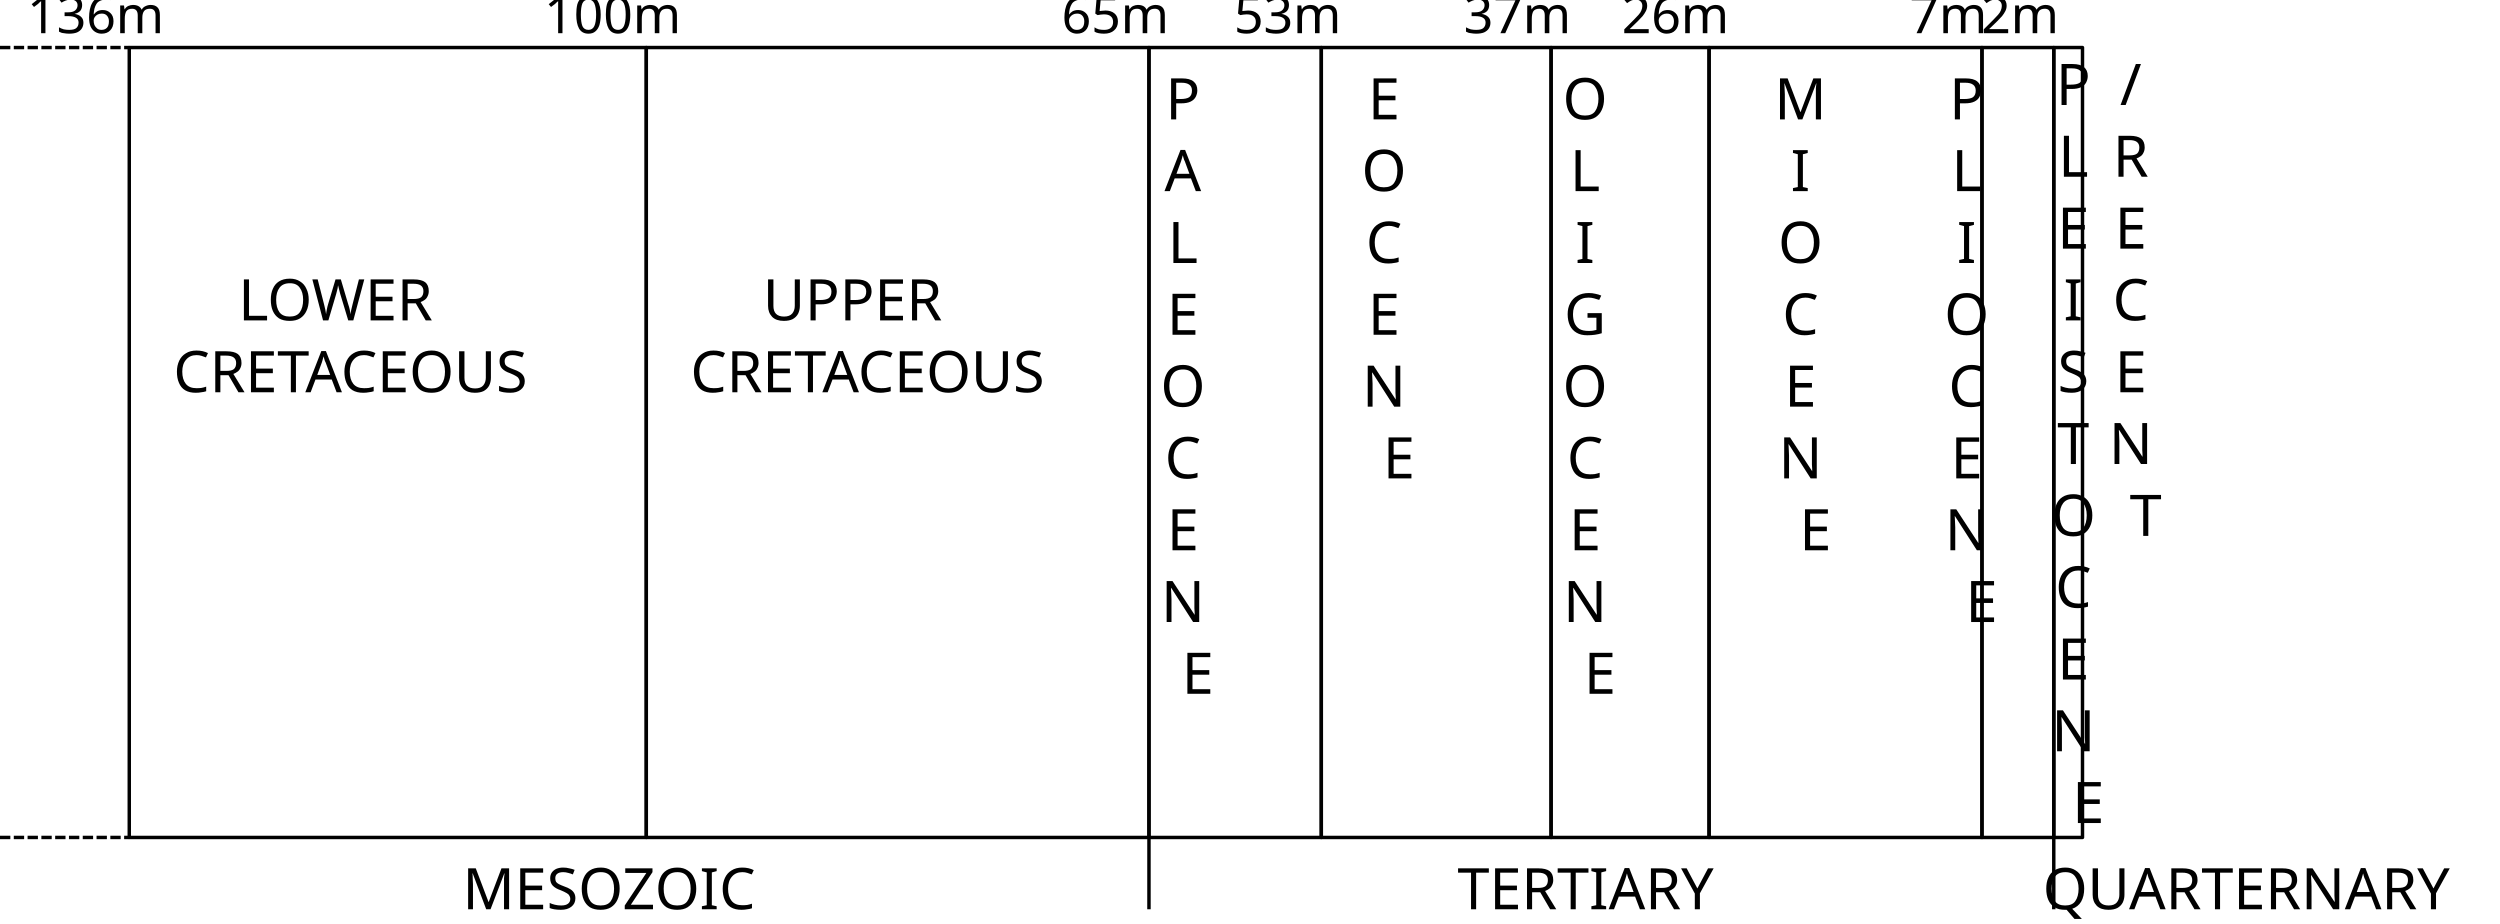
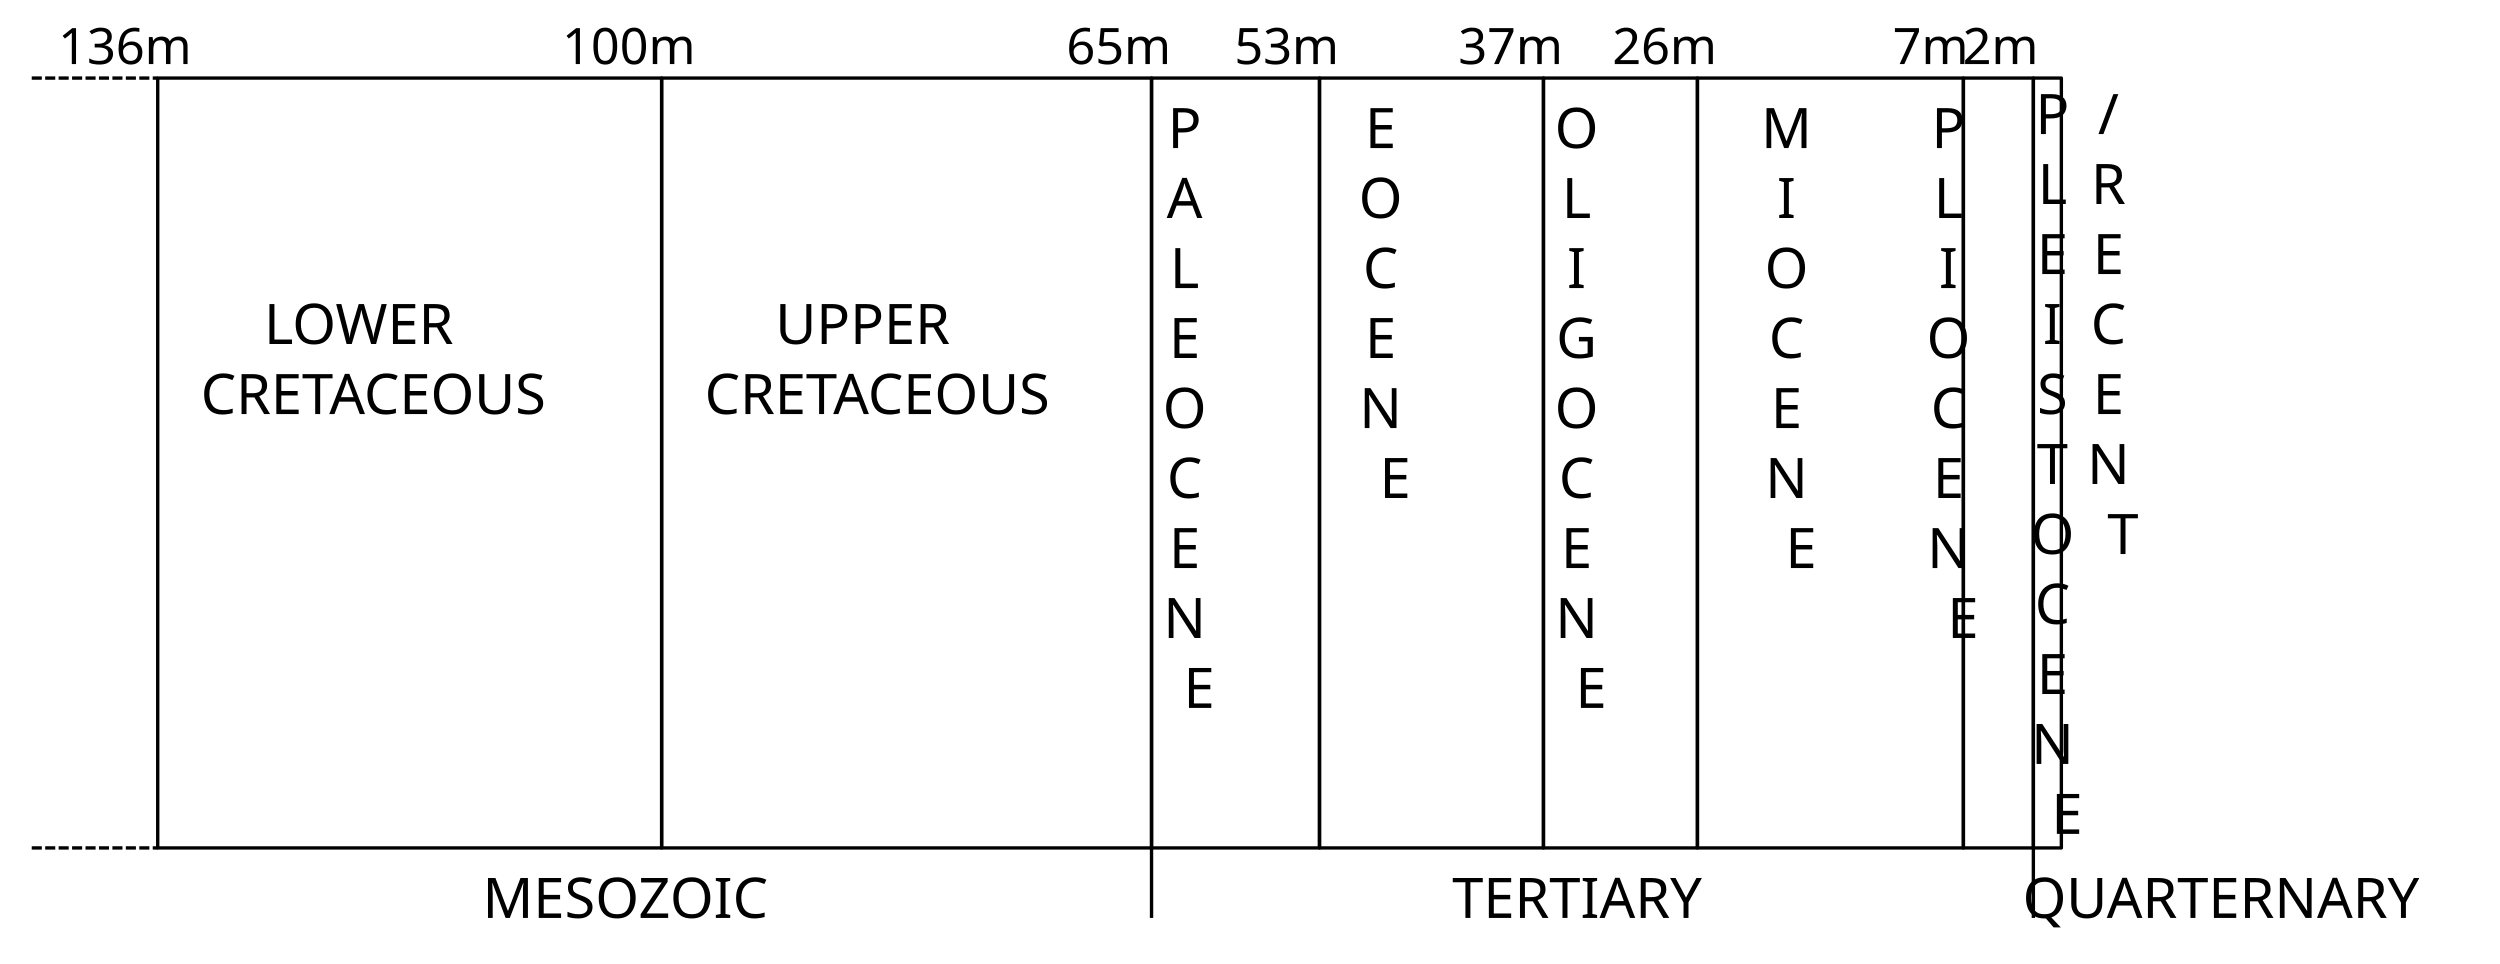
- <svg xmlns="http://www.w3.org/2000/svg" width="153.52mm" height="56.711mm" viewBox="0 0 153.52 56.711" version="1.1" id="svg8">
+ <svg xmlns="http://www.w3.org/2000/svg" width="157.52mm" height="60.711mm" viewBox="0 0 157.52 60.711" version="1.1" id="svg8">
  <defs id="defs2" />
-   <g id="layer1" transform="translate(-13.22917,-20.67756)">
+   <g id="layer1" transform="translate(-11.22917,-18.67756)">
    <rect style="fill:none;fill-opacity:1;stroke:#000000;stroke-width:0.212;stroke-linecap:butt;stroke-linejoin:round;stroke-miterlimit:3.56;stroke-dasharray:none;stroke-dashoffset:0;stroke-opacity:1" id="rect817" width="1.764" height="48.507" x="139.347" y="23.597" />
    <rect y="23.597" x="134.938" height="48.507" width="4.41" id="rect819" style="fill:none;fill-opacity:1;stroke:#000000;stroke-width:0.212;stroke-linecap:butt;stroke-linejoin:round;stroke-miterlimit:3.56;stroke-dasharray:none;stroke-dashoffset:0;stroke-opacity:1" />
    <rect style="fill:none;fill-opacity:1;stroke:#000000;stroke-width:0.212;stroke-linecap:butt;stroke-linejoin:round;stroke-miterlimit:3.56;stroke-dasharray:none;stroke-dashoffset:0;stroke-opacity:1" id="rect821" width="16.757" height="48.507" x="118.181" y="23.597" />
    <rect y="23.597" x="108.479" height="48.507" width="9.701" id="rect823" style="fill:none;fill-opacity:1;stroke:#000000;stroke-width:0.212;stroke-linecap:butt;stroke-linejoin:round;stroke-miterlimit:3.56;stroke-dasharray:none;stroke-dashoffset:0;stroke-opacity:1" />
    <rect style="fill:none;fill-opacity:1;stroke:#000000;stroke-width:0.212;stroke-linecap:butt;stroke-linejoin:round;stroke-miterlimit:3.56;stroke-dasharray:none;stroke-dashoffset:0;stroke-opacity:1" id="rect825" width="14.111" height="48.507" x="94.368" y="23.597" />
    <rect y="23.597" x="83.785" height="48.507" width="10.583" id="rect827" style="fill:none;fill-opacity:1;stroke:#000000;stroke-width:0.212;stroke-linecap:butt;stroke-linejoin:round;stroke-miterlimit:3.56;stroke-dasharray:none;stroke-dashoffset:0;stroke-opacity:1" />
    <rect style="fill:none;fill-opacity:1;stroke:#000000;stroke-width:0.212;stroke-linecap:butt;stroke-linejoin:round;stroke-miterlimit:3.56;stroke-dasharray:none;stroke-dashoffset:0;stroke-opacity:1" id="rect829" width="30.868" height="48.507" x="52.917" y="23.597" />
    <rect y="23.597" x="21.167" height="48.507" width="31.75" id="rect850" style="fill:none;fill-opacity:1;stroke:#000000;stroke-width:0.212;stroke-linecap:butt;stroke-linejoin:round;stroke-miterlimit:3.56;stroke-dasharray:none;stroke-dashoffset:0;stroke-opacity:1" />
    <text xml:space="preserve" style="font-style:normal;font-variant:normal;font-weight:normal;font-stretch:normal;font-size:3.528px;line-height:1.25;font-family:'EB Garamond';-inkscape-font-specification:'EB Garamond, Normal';font-variant-ligatures:normal;font-variant-caps:normal;font-variant-numeric:normal;font-feature-settings:normal;text-align:center;letter-spacing:0px;word-spacing:0px;writing-mode:lr-tb;text-anchor:middle;fill:#000000;fill-opacity:1;stroke:none;stroke-width:0.265" x="37.042" y="40.354" id="text854">
      <tspan x="37.042" y="40.354" style="font-style:normal;font-variant:normal;font-weight:normal;font-stretch:normal;font-size:3.528px;font-family:'EB Garamond';-inkscape-font-specification:'EB Garamond, Normal';font-variant-ligatures:normal;font-variant-caps:normal;font-variant-numeric:normal;font-feature-settings:normal;text-align:center;writing-mode:lr-tb;text-anchor:middle;stroke-width:0.265" id="tspan856">LOWER</tspan>
      <tspan x="37.042" y="44.764" style="font-style:normal;font-variant:normal;font-weight:normal;font-stretch:normal;font-size:3.528px;font-family:'EB Garamond';-inkscape-font-specification:'EB Garamond, Normal';font-variant-ligatures:normal;font-variant-caps:normal;font-variant-numeric:normal;font-feature-settings:normal;text-align:center;writing-mode:lr-tb;text-anchor:middle;stroke-width:0.265" id="tspan1008">CRETACEOUS</tspan>
    </text>
    <text id="text862" y="40.354" x="68.792" style="font-style:normal;font-variant:normal;font-weight:normal;font-stretch:normal;font-size:3.528px;line-height:1.25;font-family:'EB Garamond';-inkscape-font-specification:'EB Garamond, Normal';font-variant-ligatures:normal;font-variant-caps:normal;font-variant-numeric:normal;font-feature-settings:normal;text-align:center;letter-spacing:0px;word-spacing:0px;writing-mode:lr-tb;text-anchor:middle;fill:#000000;fill-opacity:1;stroke:none;stroke-width:0.265" xml:space="preserve">
      <tspan id="tspan860" style="font-style:normal;font-variant:normal;font-weight:normal;font-stretch:normal;font-size:3.528px;font-family:'EB Garamond';-inkscape-font-specification:'EB Garamond, Normal';font-variant-ligatures:normal;font-variant-caps:normal;font-variant-numeric:normal;font-feature-settings:normal;text-align:center;writing-mode:lr-tb;text-anchor:middle;stroke-width:0.265" y="40.354" x="68.792">UPPER</tspan>
      <tspan style="font-style:normal;font-variant:normal;font-weight:normal;font-stretch:normal;font-size:3.528px;font-family:'EB Garamond';-inkscape-font-specification:'EB Garamond, Normal';font-variant-ligatures:normal;font-variant-caps:normal;font-variant-numeric:normal;font-feature-settings:normal;text-align:center;writing-mode:lr-tb;text-anchor:middle;stroke-width:0.265" y="44.764" x="68.792" id="tspan1006">CRETACEOUS</tspan>
    </text>
    <text xml:space="preserve" style="font-style:normal;font-variant:normal;font-weight:normal;font-stretch:normal;font-size:3.528px;line-height:1.25;font-family:'EB Garamond';-inkscape-font-specification:'EB Garamond, Normal';font-variant-ligatures:normal;font-variant-caps:normal;font-variant-numeric:normal;font-feature-settings:normal;text-align:center;letter-spacing:0px;word-spacing:0px;writing-mode:lr-tb;text-anchor:middle;fill:#000000;fill-opacity:1;stroke:none;stroke-width:0.265" x="89.076" y="28.007" id="text870">
      <tspan x="89.076" y="28.007" style="font-style:normal;font-variant:normal;font-weight:normal;font-stretch:normal;font-size:3.528px;line-height:0px;font-family:'EB Garamond';-inkscape-font-specification:'EB Garamond, Normal';font-variant-ligatures:normal;font-variant-caps:normal;font-variant-numeric:normal;font-feature-settings:normal;text-align:center;writing-mode:lr-tb;text-anchor:middle;stroke-width:0.265" id="tspan868">P</tspan>
      <tspan x="89.076" y="32.417" style="font-style:normal;font-variant:normal;font-weight:normal;font-stretch:normal;font-size:3.528px;line-height:0px;font-family:'EB Garamond';-inkscape-font-specification:'EB Garamond, Normal';font-variant-ligatures:normal;font-variant-caps:normal;font-variant-numeric:normal;font-feature-settings:normal;text-align:center;writing-mode:lr-tb;text-anchor:middle;stroke-width:0.265" id="tspan876">A</tspan>
      <tspan x="89.076" y="36.826" style="font-style:normal;font-variant:normal;font-weight:normal;font-stretch:normal;font-size:3.528px;line-height:0px;font-family:'EB Garamond';-inkscape-font-specification:'EB Garamond, Normal';font-variant-ligatures:normal;font-variant-caps:normal;font-variant-numeric:normal;font-feature-settings:normal;text-align:center;writing-mode:lr-tb;text-anchor:middle;stroke-width:0.265" id="tspan878">L</tspan>
      <tspan x="89.076" y="41.236" style="font-style:normal;font-variant:normal;font-weight:normal;font-stretch:normal;font-size:3.528px;line-height:0px;font-family:'EB Garamond';-inkscape-font-specification:'EB Garamond, Normal';font-variant-ligatures:normal;font-variant-caps:normal;font-variant-numeric:normal;font-feature-settings:normal;text-align:center;writing-mode:lr-tb;text-anchor:middle;stroke-width:0.265" id="tspan880">E</tspan>
      <tspan x="89.076" y="45.646" style="font-style:normal;font-variant:normal;font-weight:normal;font-stretch:normal;font-size:3.528px;line-height:0px;font-family:'EB Garamond';-inkscape-font-specification:'EB Garamond, Normal';font-variant-ligatures:normal;font-variant-caps:normal;font-variant-numeric:normal;font-feature-settings:normal;text-align:center;writing-mode:lr-tb;text-anchor:middle;stroke-width:0.265" id="tspan882">O</tspan>
      <tspan x="89.076" y="50.056" style="font-style:normal;font-variant:normal;font-weight:normal;font-stretch:normal;font-size:3.528px;line-height:0px;font-family:'EB Garamond';-inkscape-font-specification:'EB Garamond, Normal';font-variant-ligatures:normal;font-variant-caps:normal;font-variant-numeric:normal;font-feature-settings:normal;text-align:center;writing-mode:lr-tb;text-anchor:middle;stroke-width:0.265" id="tspan884">C</tspan>
      <tspan x="89.076" y="54.465" style="font-style:normal;font-variant:normal;font-weight:normal;font-stretch:normal;font-size:3.528px;line-height:0px;font-family:'EB Garamond';-inkscape-font-specification:'EB Garamond, Normal';font-variant-ligatures:normal;font-variant-caps:normal;font-variant-numeric:normal;font-feature-settings:normal;text-align:center;writing-mode:lr-tb;text-anchor:middle;stroke-width:0.265" id="tspan886">E</tspan>
      <tspan x="89.076" y="58.875" style="font-style:normal;font-variant:normal;font-weight:normal;font-stretch:normal;font-size:3.528px;line-height:0px;font-family:'EB Garamond';-inkscape-font-specification:'EB Garamond, Normal';font-variant-ligatures:normal;font-variant-caps:normal;font-variant-numeric:normal;font-feature-settings:normal;text-align:center;writing-mode:lr-tb;text-anchor:middle;stroke-width:0.265" id="tspan890">N</tspan>
      <tspan x="89.076" y="63.285" style="font-style:normal;font-variant:normal;font-weight:normal;font-stretch:normal;font-size:3.528px;line-height:0px;font-family:'EB Garamond';-inkscape-font-specification:'EB Garamond, Normal';font-variant-ligatures:normal;font-variant-caps:normal;font-variant-numeric:normal;font-feature-settings:normal;text-align:center;writing-mode:lr-tb;text-anchor:middle;stroke-width:0.265" id="tspan894">E</tspan>
    </text>
    <text id="text914" y="28.007" x="101.424" style="font-style:normal;font-variant:normal;font-weight:normal;font-stretch:normal;font-size:3.528px;line-height:1.25;font-family:'EB Garamond';-inkscape-font-specification:'EB Garamond, Normal';font-variant-ligatures:normal;font-variant-caps:normal;font-variant-numeric:normal;font-feature-settings:normal;text-align:center;letter-spacing:0px;word-spacing:0px;writing-mode:lr-tb;text-anchor:middle;fill:#000000;fill-opacity:1;stroke:none;stroke-width:0.265" xml:space="preserve">
      <tspan id="tspan902" style="font-style:normal;font-variant:normal;font-weight:normal;font-stretch:normal;font-size:3.528px;line-height:0px;font-family:'EB Garamond';-inkscape-font-specification:'EB Garamond, Normal';font-variant-ligatures:normal;font-variant-caps:normal;font-variant-numeric:normal;font-feature-settings:normal;text-align:center;writing-mode:lr-tb;text-anchor:middle;stroke-width:0.265" y="28.007" x="101.424">E</tspan>
      <tspan id="tspan904" style="font-style:normal;font-variant:normal;font-weight:normal;font-stretch:normal;font-size:3.528px;line-height:0px;font-family:'EB Garamond';-inkscape-font-specification:'EB Garamond, Normal';font-variant-ligatures:normal;font-variant-caps:normal;font-variant-numeric:normal;font-feature-settings:normal;text-align:center;writing-mode:lr-tb;text-anchor:middle;stroke-width:0.265" y="32.417" x="101.424">O</tspan>
      <tspan id="tspan906" style="font-style:normal;font-variant:normal;font-weight:normal;font-stretch:normal;font-size:3.528px;line-height:0px;font-family:'EB Garamond';-inkscape-font-specification:'EB Garamond, Normal';font-variant-ligatures:normal;font-variant-caps:normal;font-variant-numeric:normal;font-feature-settings:normal;text-align:center;writing-mode:lr-tb;text-anchor:middle;stroke-width:0.265" y="36.826" x="101.424">C</tspan>
      <tspan id="tspan908" style="font-style:normal;font-variant:normal;font-weight:normal;font-stretch:normal;font-size:3.528px;line-height:0px;font-family:'EB Garamond';-inkscape-font-specification:'EB Garamond, Normal';font-variant-ligatures:normal;font-variant-caps:normal;font-variant-numeric:normal;font-feature-settings:normal;text-align:center;writing-mode:lr-tb;text-anchor:middle;stroke-width:0.265" y="41.236" x="101.424">E</tspan>
      <tspan id="tspan910" style="font-style:normal;font-variant:normal;font-weight:normal;font-stretch:normal;font-size:3.528px;line-height:0px;font-family:'EB Garamond';-inkscape-font-specification:'EB Garamond, Normal';font-variant-ligatures:normal;font-variant-caps:normal;font-variant-numeric:normal;font-feature-settings:normal;text-align:center;writing-mode:lr-tb;text-anchor:middle;stroke-width:0.265" y="45.646" x="101.424">N</tspan>
      <tspan id="tspan912" style="font-style:normal;font-variant:normal;font-weight:normal;font-stretch:normal;font-size:3.528px;line-height:0px;font-family:'EB Garamond';-inkscape-font-specification:'EB Garamond, Normal';font-variant-ligatures:normal;font-variant-caps:normal;font-variant-numeric:normal;font-feature-settings:normal;text-align:center;writing-mode:lr-tb;text-anchor:middle;stroke-width:0.265" y="50.056" x="101.424">E</tspan>
    </text>
    <text xml:space="preserve" style="font-style:normal;font-variant:normal;font-weight:normal;font-stretch:normal;font-size:3.528px;line-height:1.25;font-family:'EB Garamond';-inkscape-font-specification:'EB Garamond, Normal';font-variant-ligatures:normal;font-variant-caps:normal;font-variant-numeric:normal;font-feature-settings:normal;text-align:center;letter-spacing:0px;word-spacing:0px;writing-mode:lr-tb;text-anchor:middle;fill:#000000;fill-opacity:1;stroke:none;stroke-width:0.265" x="113.771" y="28.007" id="text934">
      <tspan x="113.771" y="28.007" style="font-style:normal;font-variant:normal;font-weight:normal;font-stretch:normal;font-size:3.528px;line-height:0px;font-family:'EB Garamond';-inkscape-font-specification:'EB Garamond, Normal';font-variant-ligatures:normal;font-variant-caps:normal;font-variant-numeric:normal;font-feature-settings:normal;text-align:center;writing-mode:lr-tb;text-anchor:middle;stroke-width:0.265" id="tspan924">O</tspan>
      <tspan x="113.771" y="32.417" style="font-style:normal;font-variant:normal;font-weight:normal;font-stretch:normal;font-size:3.528px;line-height:0px;font-family:'EB Garamond';-inkscape-font-specification:'EB Garamond, Normal';font-variant-ligatures:normal;font-variant-caps:normal;font-variant-numeric:normal;font-feature-settings:normal;text-align:center;writing-mode:lr-tb;text-anchor:middle;stroke-width:0.265" id="tspan998">L</tspan>
      <tspan x="113.771" y="36.826" style="font-style:normal;font-variant:normal;font-weight:normal;font-stretch:normal;font-size:3.528px;line-height:0px;font-family:'EB Garamond';-inkscape-font-specification:'EB Garamond, Normal';font-variant-ligatures:normal;font-variant-caps:normal;font-variant-numeric:normal;font-feature-settings:normal;text-align:center;writing-mode:lr-tb;text-anchor:middle;stroke-width:0.265" id="tspan1000">I</tspan>
      <tspan x="113.771" y="41.236" style="font-style:normal;font-variant:normal;font-weight:normal;font-stretch:normal;font-size:3.528px;line-height:0px;font-family:'EB Garamond';-inkscape-font-specification:'EB Garamond, Normal';font-variant-ligatures:normal;font-variant-caps:normal;font-variant-numeric:normal;font-feature-settings:normal;text-align:center;writing-mode:lr-tb;text-anchor:middle;stroke-width:0.265" id="tspan1002">G</tspan>
      <tspan x="113.771" y="45.646" style="font-style:normal;font-variant:normal;font-weight:normal;font-stretch:normal;font-size:3.528px;line-height:0px;font-family:'EB Garamond';-inkscape-font-specification:'EB Garamond, Normal';font-variant-ligatures:normal;font-variant-caps:normal;font-variant-numeric:normal;font-feature-settings:normal;text-align:center;writing-mode:lr-tb;text-anchor:middle;stroke-width:0.265" id="tspan1004">O</tspan>
      <tspan x="113.771" y="50.056" style="font-style:normal;font-variant:normal;font-weight:normal;font-stretch:normal;font-size:3.528px;line-height:0px;font-family:'EB Garamond';-inkscape-font-specification:'EB Garamond, Normal';font-variant-ligatures:normal;font-variant-caps:normal;font-variant-numeric:normal;font-feature-settings:normal;text-align:center;writing-mode:lr-tb;text-anchor:middle;stroke-width:0.265" id="tspan926">C</tspan>
      <tspan x="113.771" y="54.465" style="font-style:normal;font-variant:normal;font-weight:normal;font-stretch:normal;font-size:3.528px;line-height:0px;font-family:'EB Garamond';-inkscape-font-specification:'EB Garamond, Normal';font-variant-ligatures:normal;font-variant-caps:normal;font-variant-numeric:normal;font-feature-settings:normal;text-align:center;writing-mode:lr-tb;text-anchor:middle;stroke-width:0.265" id="tspan928">E</tspan>
      <tspan x="113.771" y="58.875" style="font-style:normal;font-variant:normal;font-weight:normal;font-stretch:normal;font-size:3.528px;line-height:0px;font-family:'EB Garamond';-inkscape-font-specification:'EB Garamond, Normal';font-variant-ligatures:normal;font-variant-caps:normal;font-variant-numeric:normal;font-feature-settings:normal;text-align:center;writing-mode:lr-tb;text-anchor:middle;stroke-width:0.265" id="tspan930">N</tspan>
      <tspan x="113.771" y="63.285" style="font-style:normal;font-variant:normal;font-weight:normal;font-stretch:normal;font-size:3.528px;line-height:0px;font-family:'EB Garamond';-inkscape-font-specification:'EB Garamond, Normal';font-variant-ligatures:normal;font-variant-caps:normal;font-variant-numeric:normal;font-feature-settings:normal;text-align:center;writing-mode:lr-tb;text-anchor:middle;stroke-width:0.265" id="tspan932">E</tspan>
    </text>
    <text id="text948" y="28.007" x="127" style="font-style:normal;font-variant:normal;font-weight:normal;font-stretch:normal;font-size:3.528px;line-height:1.25;font-family:'EB Garamond';-inkscape-font-specification:'EB Garamond, Normal';font-variant-ligatures:normal;font-variant-caps:normal;font-variant-numeric:normal;font-feature-settings:normal;text-align:center;letter-spacing:0px;word-spacing:0px;writing-mode:lr-tb;text-anchor:middle;fill:#000000;fill-opacity:1;stroke:none;stroke-width:0.265" xml:space="preserve">
      <tspan id="tspan938" style="font-style:normal;font-variant:normal;font-weight:normal;font-stretch:normal;font-size:3.528px;line-height:0px;font-family:'EB Garamond';-inkscape-font-specification:'EB Garamond, Normal';font-variant-ligatures:normal;font-variant-caps:normal;font-variant-numeric:normal;font-feature-settings:normal;text-align:center;writing-mode:lr-tb;text-anchor:middle;stroke-width:0.265" y="28.007" x="127">M</tspan>
      <tspan style="font-style:normal;font-variant:normal;font-weight:normal;font-stretch:normal;font-size:3.528px;line-height:0px;font-family:'EB Garamond';-inkscape-font-specification:'EB Garamond, Normal';font-variant-ligatures:normal;font-variant-caps:normal;font-variant-numeric:normal;font-feature-settings:normal;text-align:center;writing-mode:lr-tb;text-anchor:middle;stroke-width:0.265" y="32.417" x="127" id="tspan992">I</tspan>
      <tspan style="font-style:normal;font-variant:normal;font-weight:normal;font-stretch:normal;font-size:3.528px;line-height:0px;font-family:'EB Garamond';-inkscape-font-specification:'EB Garamond, Normal';font-variant-ligatures:normal;font-variant-caps:normal;font-variant-numeric:normal;font-feature-settings:normal;text-align:center;writing-mode:lr-tb;text-anchor:middle;stroke-width:0.265" y="36.826" x="127" id="tspan994">O</tspan>
      <tspan id="tspan940" style="font-style:normal;font-variant:normal;font-weight:normal;font-stretch:normal;font-size:3.528px;line-height:0px;font-family:'EB Garamond';-inkscape-font-specification:'EB Garamond, Normal';font-variant-ligatures:normal;font-variant-caps:normal;font-variant-numeric:normal;font-feature-settings:normal;text-align:center;writing-mode:lr-tb;text-anchor:middle;stroke-width:0.265" y="41.236" x="127">C</tspan>
      <tspan id="tspan942" style="font-style:normal;font-variant:normal;font-weight:normal;font-stretch:normal;font-size:3.528px;line-height:0px;font-family:'EB Garamond';-inkscape-font-specification:'EB Garamond, Normal';font-variant-ligatures:normal;font-variant-caps:normal;font-variant-numeric:normal;font-feature-settings:normal;text-align:center;writing-mode:lr-tb;text-anchor:middle;stroke-width:0.265" y="45.646" x="127">E</tspan>
      <tspan id="tspan944" style="font-style:normal;font-variant:normal;font-weight:normal;font-stretch:normal;font-size:3.528px;line-height:0px;font-family:'EB Garamond';-inkscape-font-specification:'EB Garamond, Normal';font-variant-ligatures:normal;font-variant-caps:normal;font-variant-numeric:normal;font-feature-settings:normal;text-align:center;writing-mode:lr-tb;text-anchor:middle;stroke-width:0.265" y="50.056" x="127">N</tspan>
      <tspan id="tspan946" style="font-style:normal;font-variant:normal;font-weight:normal;font-stretch:normal;font-size:3.528px;line-height:0px;font-family:'EB Garamond';-inkscape-font-specification:'EB Garamond, Normal';font-variant-ligatures:normal;font-variant-caps:normal;font-variant-numeric:normal;font-feature-settings:normal;text-align:center;writing-mode:lr-tb;text-anchor:middle;stroke-width:0.265" y="54.465" x="127">E</tspan>
    </text>
    <text xml:space="preserve" style="font-style:normal;font-variant:normal;font-weight:normal;font-stretch:normal;font-size:3.528px;line-height:1.25;font-family:'EB Garamond';-inkscape-font-specification:'EB Garamond, Normal';font-variant-ligatures:normal;font-variant-caps:normal;font-variant-numeric:normal;font-feature-settings:normal;text-align:center;letter-spacing:0px;word-spacing:0px;writing-mode:lr-tb;text-anchor:middle;fill:#000000;fill-opacity:1;stroke:none;stroke-width:0.265" x="137.205" y="28.007" id="text962">
      <tspan x="137.205" y="28.007" style="font-style:normal;font-variant:normal;font-weight:normal;font-stretch:normal;font-size:3.528px;line-height:0px;font-family:'EB Garamond';-inkscape-font-specification:'EB Garamond, Normal';font-variant-ligatures:normal;font-variant-caps:normal;font-variant-numeric:normal;font-feature-settings:normal;text-align:center;writing-mode:lr-tb;text-anchor:middle;stroke-width:0.265" id="tspan978">P</tspan>
      <tspan x="137.205" y="32.417" style="font-style:normal;font-variant:normal;font-weight:normal;font-stretch:normal;font-size:3.528px;line-height:0px;font-family:'EB Garamond';-inkscape-font-specification:'EB Garamond, Normal';font-variant-ligatures:normal;font-variant-caps:normal;font-variant-numeric:normal;font-feature-settings:normal;text-align:center;writing-mode:lr-tb;text-anchor:middle;stroke-width:0.265" id="tspan980">L</tspan>
      <tspan x="137.205" y="36.826" style="font-style:normal;font-variant:normal;font-weight:normal;font-stretch:normal;font-size:3.528px;line-height:0px;font-family:'EB Garamond';-inkscape-font-specification:'EB Garamond, Normal';font-variant-ligatures:normal;font-variant-caps:normal;font-variant-numeric:normal;font-feature-settings:normal;text-align:center;writing-mode:lr-tb;text-anchor:middle;stroke-width:0.265" id="tspan984">I</tspan>
      <tspan x="137.205" y="41.236" style="font-style:normal;font-variant:normal;font-weight:normal;font-stretch:normal;font-size:3.528px;line-height:0px;font-family:'EB Garamond';-inkscape-font-specification:'EB Garamond, Normal';font-variant-ligatures:normal;font-variant-caps:normal;font-variant-numeric:normal;font-feature-settings:normal;text-align:center;writing-mode:lr-tb;text-anchor:middle;stroke-width:0.265" id="tspan952">O</tspan>
      <tspan x="137.205" y="45.646" style="font-style:normal;font-variant:normal;font-weight:normal;font-stretch:normal;font-size:3.528px;line-height:0px;font-family:'EB Garamond';-inkscape-font-specification:'EB Garamond, Normal';font-variant-ligatures:normal;font-variant-caps:normal;font-variant-numeric:normal;font-feature-settings:normal;text-align:center;writing-mode:lr-tb;text-anchor:middle;stroke-width:0.265" id="tspan954">C</tspan>
      <tspan x="137.205" y="50.056" style="font-style:normal;font-variant:normal;font-weight:normal;font-stretch:normal;font-size:3.528px;line-height:0px;font-family:'EB Garamond';-inkscape-font-specification:'EB Garamond, Normal';font-variant-ligatures:normal;font-variant-caps:normal;font-variant-numeric:normal;font-feature-settings:normal;text-align:center;writing-mode:lr-tb;text-anchor:middle;stroke-width:0.265" id="tspan956">E</tspan>
      <tspan x="137.205" y="54.465" style="font-style:normal;font-variant:normal;font-weight:normal;font-stretch:normal;font-size:3.528px;line-height:0px;font-family:'EB Garamond';-inkscape-font-specification:'EB Garamond, Normal';font-variant-ligatures:normal;font-variant-caps:normal;font-variant-numeric:normal;font-feature-settings:normal;text-align:center;writing-mode:lr-tb;text-anchor:middle;stroke-width:0.265" id="tspan958">N</tspan>
      <tspan x="137.205" y="58.875" style="font-style:normal;font-variant:normal;font-weight:normal;font-stretch:normal;font-size:3.528px;line-height:0px;font-family:'EB Garamond';-inkscape-font-specification:'EB Garamond, Normal';font-variant-ligatures:normal;font-variant-caps:normal;font-variant-numeric:normal;font-feature-settings:normal;text-align:center;writing-mode:lr-tb;text-anchor:middle;stroke-width:0.265" id="tspan960">E</tspan>
    </text>
    <text id="text976" y="27.125" x="143.757" style="font-style:normal;font-variant:normal;font-weight:normal;font-stretch:normal;font-size:3.528px;line-height:1.25;font-family:'EB Garamond';-inkscape-font-specification:'EB Garamond, Normal';font-variant-ligatures:normal;font-variant-caps:normal;font-variant-numeric:normal;font-feature-settings:normal;text-align:center;letter-spacing:0px;word-spacing:0px;writing-mode:lr-tb;text-anchor:middle;fill:#000000;fill-opacity:1;stroke:none;stroke-width:0.265" xml:space="preserve">
      <tspan id="tspan964" style="font-style:normal;font-variant:normal;font-weight:normal;font-stretch:normal;font-size:3.528px;line-height:0px;font-family:'EB Garamond';-inkscape-font-specification:'EB Garamond, Normal';font-variant-ligatures:normal;font-variant-caps:normal;font-variant-numeric:normal;font-feature-settings:normal;text-align:center;writing-mode:lr-tb;text-anchor:middle;stroke-width:0.265" y="27.125" x="143.757">P</tspan>
      <tspan style="font-style:normal;font-variant:normal;font-weight:normal;font-stretch:normal;font-size:3.528px;line-height:0px;font-family:'EB Garamond';-inkscape-font-specification:'EB Garamond, Normal';font-variant-ligatures:normal;font-variant-caps:normal;font-variant-numeric:normal;font-feature-settings:normal;text-align:center;writing-mode:lr-tb;text-anchor:middle;stroke-width:0.265" y="31.535" x="143.757" id="tspan1070">L</tspan>
      <tspan style="font-style:normal;font-variant:normal;font-weight:normal;font-stretch:normal;font-size:3.528px;line-height:0px;font-family:'EB Garamond';-inkscape-font-specification:'EB Garamond, Normal';font-variant-ligatures:normal;font-variant-caps:normal;font-variant-numeric:normal;font-feature-settings:normal;text-align:center;writing-mode:lr-tb;text-anchor:middle;stroke-width:0.265" y="35.944" x="143.757" id="tspan1072">E</tspan>
      <tspan style="font-style:normal;font-variant:normal;font-weight:normal;font-stretch:normal;font-size:3.528px;line-height:0px;font-family:'EB Garamond';-inkscape-font-specification:'EB Garamond, Normal';font-variant-ligatures:normal;font-variant-caps:normal;font-variant-numeric:normal;font-feature-settings:normal;text-align:center;writing-mode:lr-tb;text-anchor:middle;stroke-width:0.265" y="40.354" x="143.757" id="tspan1074">I</tspan>
      <tspan style="font-style:normal;font-variant:normal;font-weight:normal;font-stretch:normal;font-size:3.528px;line-height:0px;font-family:'EB Garamond';-inkscape-font-specification:'EB Garamond, Normal';font-variant-ligatures:normal;font-variant-caps:normal;font-variant-numeric:normal;font-feature-settings:normal;text-align:center;writing-mode:lr-tb;text-anchor:middle;stroke-width:0.265" y="44.764" x="143.757" id="tspan1076">S</tspan>
      <tspan style="font-style:normal;font-variant:normal;font-weight:normal;font-stretch:normal;font-size:3.528px;line-height:0px;font-family:'EB Garamond';-inkscape-font-specification:'EB Garamond, Normal';font-variant-ligatures:normal;font-variant-caps:normal;font-variant-numeric:normal;font-feature-settings:normal;text-align:center;writing-mode:lr-tb;text-anchor:middle;stroke-width:0.265" y="49.174" x="143.757" id="tspan1078">T</tspan>
      <tspan id="tspan966" style="font-style:normal;font-variant:normal;font-weight:normal;font-stretch:normal;font-size:3.528px;line-height:0px;font-family:'EB Garamond';-inkscape-font-specification:'EB Garamond, Normal';font-variant-ligatures:normal;font-variant-caps:normal;font-variant-numeric:normal;font-feature-settings:normal;text-align:center;writing-mode:lr-tb;text-anchor:middle;stroke-width:0.265" y="53.583" x="143.757">O</tspan>
      <tspan id="tspan968" style="font-style:normal;font-variant:normal;font-weight:normal;font-stretch:normal;font-size:3.528px;line-height:0px;font-family:'EB Garamond';-inkscape-font-specification:'EB Garamond, Normal';font-variant-ligatures:normal;font-variant-caps:normal;font-variant-numeric:normal;font-feature-settings:normal;text-align:center;writing-mode:lr-tb;text-anchor:middle;stroke-width:0.265" y="57.993" x="143.757">C</tspan>
      <tspan id="tspan970" style="font-style:normal;font-variant:normal;font-weight:normal;font-stretch:normal;font-size:3.528px;line-height:0px;font-family:'EB Garamond';-inkscape-font-specification:'EB Garamond, Normal';font-variant-ligatures:normal;font-variant-caps:normal;font-variant-numeric:normal;font-feature-settings:normal;text-align:center;writing-mode:lr-tb;text-anchor:middle;stroke-width:0.265" y="62.403" x="143.757">E</tspan>
      <tspan id="tspan972" style="font-style:normal;font-variant:normal;font-weight:normal;font-stretch:normal;font-size:3.528px;line-height:0px;font-family:'EB Garamond';-inkscape-font-specification:'EB Garamond, Normal';font-variant-ligatures:normal;font-variant-caps:normal;font-variant-numeric:normal;font-feature-settings:normal;text-align:center;writing-mode:lr-tb;text-anchor:middle;stroke-width:0.265" y="66.812" x="143.757">N</tspan>
      <tspan id="tspan974" style="font-style:normal;font-variant:normal;font-weight:normal;font-stretch:normal;font-size:3.528px;line-height:0px;font-family:'EB Garamond';-inkscape-font-specification:'EB Garamond, Normal';font-variant-ligatures:normal;font-variant-caps:normal;font-variant-numeric:normal;font-feature-settings:normal;text-align:center;writing-mode:lr-tb;text-anchor:middle;stroke-width:0.265" y="71.222" x="143.757">E</tspan>
    </text>
    <path style="fill:none;stroke:#000000;stroke-width:0.212;stroke-linecap:butt;stroke-linejoin:miter;stroke-miterlimit:3.56;stroke-dasharray:none;stroke-opacity:1" d="M 139.347,72.104 V 76.514" id="path1010" />
    <path style="fill:none;stroke:#000000;stroke-width:0.212;stroke-linecap:butt;stroke-linejoin:miter;stroke-miterlimit:3.56;stroke-dasharray:none;stroke-opacity:1" d="M 83.785,72.104 V 76.514" id="path1012" />
    <text xml:space="preserve" style="font-style:normal;font-variant:normal;font-weight:normal;font-stretch:normal;font-size:3.528px;line-height:1.25;font-family:'EB Garamond';-inkscape-font-specification:'EB Garamond, Normal';font-variant-ligatures:normal;font-variant-caps:normal;font-variant-numeric:normal;font-feature-settings:normal;text-align:center;letter-spacing:0px;word-spacing:0px;writing-mode:lr-tb;text-anchor:middle;fill:#000000;fill-opacity:1;stroke:none;stroke-width:0.265" x="52.917" y="76.514" id="text1018">
      <tspan id="tspan1016" x="52.917" y="76.514" style="font-style:normal;font-variant:normal;font-weight:normal;font-stretch:normal;font-size:3.528px;font-family:'EB Garamond';-inkscape-font-specification:'EB Garamond, Normal';font-variant-ligatures:normal;font-variant-caps:normal;font-variant-numeric:normal;font-feature-settings:normal;text-align:center;writing-mode:lr-tb;text-anchor:middle;stroke-width:0.265">MESOZOIC</tspan>
    </text>
    <text id="text1024" y="76.514" x="112.889" style="font-style:normal;font-variant:normal;font-weight:normal;font-stretch:normal;font-size:3.528px;line-height:1.25;font-family:'EB Garamond';-inkscape-font-specification:'EB Garamond, Normal';font-variant-ligatures:normal;font-variant-caps:normal;font-variant-numeric:normal;font-feature-settings:normal;text-align:center;letter-spacing:0px;word-spacing:0px;writing-mode:lr-tb;text-anchor:middle;fill:#000000;fill-opacity:1;stroke:none;stroke-width:0.265" xml:space="preserve">
      <tspan style="font-style:normal;font-variant:normal;font-weight:normal;font-stretch:normal;font-size:3.528px;font-family:'EB Garamond';-inkscape-font-specification:'EB Garamond, Normal';font-variant-ligatures:normal;font-variant-caps:normal;font-variant-numeric:normal;font-feature-settings:normal;text-align:center;writing-mode:lr-tb;text-anchor:middle;stroke-width:0.265" y="76.514" x="112.889" id="tspan1022">TERTIARY</tspan>
    </text>
    <path id="path1026" d="m 13.229,23.597 h 7.938" style="fill:none;stroke:#000000;stroke-width:0.212;stroke-linecap:butt;stroke-linejoin:miter;stroke-miterlimit:3.56;stroke-dasharray:0.635, 0.212;stroke-dashoffset:0;stroke-opacity:1" />
    <path style="fill:none;stroke:#000000;stroke-width:0.212;stroke-linecap:butt;stroke-linejoin:miter;stroke-miterlimit:3.56;stroke-dasharray:0.635, 0.212;stroke-dashoffset:0;stroke-opacity:1" d="m 13.229,72.104 h 7.938" id="path1028" />
    <text id="text1034" y="22.715" x="21.167" style="font-style:normal;font-variant:normal;font-weight:normal;font-stretch:normal;font-size:3.175px;line-height:1.25;font-family:'EB Garamond';-inkscape-font-specification:'EB Garamond, Normal';font-variant-ligatures:normal;font-variant-caps:normal;font-variant-numeric:normal;font-feature-settings:normal;text-align:center;letter-spacing:0px;word-spacing:0px;writing-mode:lr-tb;text-anchor:middle;fill:#000000;fill-opacity:1;stroke:none;stroke-width:0.265" xml:space="preserve">
      <tspan id="tspan1032" style="font-style:normal;font-variant:normal;font-weight:normal;font-stretch:normal;font-size:3.175px;font-family:'EB Garamond';-inkscape-font-specification:'EB Garamond, Normal';font-variant-ligatures:normal;font-variant-caps:normal;font-variant-numeric:normal;font-feature-settings:normal;text-align:center;writing-mode:lr-tb;text-anchor:middle;stroke-width:0.265" y="22.715" x="21.167">136m</tspan>
    </text>
    <text xml:space="preserve" style="font-style:normal;font-variant:normal;font-weight:normal;font-stretch:normal;font-size:3.175px;line-height:1.25;font-family:'EB Garamond';-inkscape-font-specification:'EB Garamond, Normal';font-variant-ligatures:normal;font-variant-caps:normal;font-variant-numeric:normal;font-feature-settings:normal;text-align:center;letter-spacing:0px;word-spacing:0px;writing-mode:lr-tb;text-anchor:middle;fill:#000000;fill-opacity:1;stroke:none;stroke-width:0.265" x="52.917" y="22.715" id="text1040">
      <tspan x="52.917" y="22.715" style="font-style:normal;font-variant:normal;font-weight:normal;font-stretch:normal;font-size:3.175px;font-family:'EB Garamond';-inkscape-font-specification:'EB Garamond, Normal';font-variant-ligatures:normal;font-variant-caps:normal;font-variant-numeric:normal;font-feature-settings:normal;text-align:center;writing-mode:lr-tb;text-anchor:middle;stroke-width:0.265" id="tspan1038">100m</tspan>
    </text>
    <text id="text1044" y="22.715" x="83.785" style="font-style:normal;font-variant:normal;font-weight:normal;font-stretch:normal;font-size:3.175px;line-height:1.25;font-family:'EB Garamond';-inkscape-font-specification:'EB Garamond, Normal';font-variant-ligatures:normal;font-variant-caps:normal;font-variant-numeric:normal;font-feature-settings:normal;text-align:center;letter-spacing:0px;word-spacing:0px;writing-mode:lr-tb;text-anchor:middle;fill:#000000;fill-opacity:1;stroke:none;stroke-width:0.265" xml:space="preserve">
      <tspan id="tspan1042" style="font-style:normal;font-variant:normal;font-weight:normal;font-stretch:normal;font-size:3.175px;font-family:'EB Garamond';-inkscape-font-specification:'EB Garamond, Normal';font-variant-ligatures:normal;font-variant-caps:normal;font-variant-numeric:normal;font-feature-settings:normal;text-align:center;writing-mode:lr-tb;text-anchor:middle;stroke-width:0.265" y="22.715" x="83.785">65m</tspan>
    </text>
    <text xml:space="preserve" style="font-style:normal;font-variant:normal;font-weight:normal;font-stretch:normal;font-size:3.175px;line-height:1.25;font-family:'EB Garamond';-inkscape-font-specification:'EB Garamond, Normal';font-variant-ligatures:normal;font-variant-caps:normal;font-variant-numeric:normal;font-feature-settings:normal;text-align:center;letter-spacing:0px;word-spacing:0px;writing-mode:lr-tb;text-anchor:middle;fill:#000000;fill-opacity:1;stroke:none;stroke-width:0.265" x="94.368" y="22.715" id="text1048">
      <tspan x="94.368" y="22.715" style="font-style:normal;font-variant:normal;font-weight:normal;font-stretch:normal;font-size:3.175px;font-family:'EB Garamond';-inkscape-font-specification:'EB Garamond, Normal';font-variant-ligatures:normal;font-variant-caps:normal;font-variant-numeric:normal;font-feature-settings:normal;text-align:center;writing-mode:lr-tb;text-anchor:middle;stroke-width:0.265" id="tspan1046">53m</tspan>
    </text>
    <text id="text1052" y="22.715" x="108.479" style="font-style:normal;font-variant:normal;font-weight:normal;font-stretch:normal;font-size:3.175px;line-height:1.25;font-family:'EB Garamond';-inkscape-font-specification:'EB Garamond, Normal';font-variant-ligatures:normal;font-variant-caps:normal;font-variant-numeric:normal;font-feature-settings:normal;text-align:center;letter-spacing:0px;word-spacing:0px;writing-mode:lr-tb;text-anchor:middle;fill:#000000;fill-opacity:1;stroke:none;stroke-width:0.265" xml:space="preserve">
      <tspan id="tspan1050" style="font-style:normal;font-variant:normal;font-weight:normal;font-stretch:normal;font-size:3.175px;font-family:'EB Garamond';-inkscape-font-specification:'EB Garamond, Normal';font-variant-ligatures:normal;font-variant-caps:normal;font-variant-numeric:normal;font-feature-settings:normal;text-align:center;writing-mode:lr-tb;text-anchor:middle;stroke-width:0.265" y="22.715" x="108.479">37m</tspan>
    </text>
    <text xml:space="preserve" style="font-style:normal;font-variant:normal;font-weight:normal;font-stretch:normal;font-size:3.175px;line-height:1.25;font-family:'EB Garamond';-inkscape-font-specification:'EB Garamond, Normal';font-variant-ligatures:normal;font-variant-caps:normal;font-variant-numeric:normal;font-feature-settings:normal;text-align:center;letter-spacing:0px;word-spacing:0px;writing-mode:lr-tb;text-anchor:middle;fill:#000000;fill-opacity:1;stroke:none;stroke-width:0.265" x="118.181" y="22.715" id="text1056">
      <tspan x="118.181" y="22.715" style="font-style:normal;font-variant:normal;font-weight:normal;font-stretch:normal;font-size:3.175px;font-family:'EB Garamond';-inkscape-font-specification:'EB Garamond, Normal';font-variant-ligatures:normal;font-variant-caps:normal;font-variant-numeric:normal;font-feature-settings:normal;text-align:center;writing-mode:lr-tb;text-anchor:middle;stroke-width:0.265" id="tspan1054">26m</tspan>
    </text>
    <text id="text1060" y="22.715" x="134.938" style="font-style:normal;font-variant:normal;font-weight:normal;font-stretch:normal;font-size:3.175px;line-height:1.25;font-family:'EB Garamond';-inkscape-font-specification:'EB Garamond, Normal';font-variant-ligatures:normal;font-variant-caps:normal;font-variant-numeric:normal;font-feature-settings:normal;text-align:center;letter-spacing:0px;word-spacing:0px;writing-mode:lr-tb;text-anchor:middle;fill:#000000;fill-opacity:1;stroke:none;stroke-width:0.265" xml:space="preserve">
      <tspan id="tspan1058" style="font-style:normal;font-variant:normal;font-weight:normal;font-stretch:normal;font-size:3.175px;font-family:'EB Garamond';-inkscape-font-specification:'EB Garamond, Normal';font-variant-ligatures:normal;font-variant-caps:normal;font-variant-numeric:normal;font-feature-settings:normal;text-align:center;writing-mode:lr-tb;text-anchor:middle;stroke-width:0.265" y="22.715" x="134.938">7m</tspan>
    </text>
    <text xml:space="preserve" style="font-style:normal;font-variant:normal;font-weight:normal;font-stretch:normal;font-size:3.175px;line-height:1.25;font-family:'EB Garamond';-inkscape-font-specification:'EB Garamond, Normal';font-variant-ligatures:normal;font-variant-caps:normal;font-variant-numeric:normal;font-feature-settings:normal;text-align:center;letter-spacing:0px;word-spacing:0px;writing-mode:lr-tb;text-anchor:middle;fill:#000000;fill-opacity:1;stroke:none;stroke-width:0.265" x="139.347" y="22.715" id="text1064">
      <tspan x="139.347" y="22.715" style="font-style:normal;font-variant:normal;font-weight:normal;font-stretch:normal;font-size:3.175px;font-family:'EB Garamond';-inkscape-font-specification:'EB Garamond, Normal';font-variant-ligatures:normal;font-variant-caps:normal;font-variant-numeric:normal;font-feature-settings:normal;text-align:center;writing-mode:lr-tb;text-anchor:middle;stroke-width:0.265" id="tspan1062">2m</tspan>
    </text>
    <text xml:space="preserve" style="font-style:normal;font-variant:normal;font-weight:normal;font-stretch:normal;font-size:3.528px;line-height:1.25;font-family:'EB Garamond';-inkscape-font-specification:'EB Garamond, Normal';font-variant-ligatures:normal;font-variant-caps:normal;font-variant-numeric:normal;font-feature-settings:normal;text-align:center;letter-spacing:0px;word-spacing:0px;writing-mode:lr-tb;text-anchor:middle;fill:#000000;fill-opacity:1;stroke:none;stroke-width:0.265" x="153.458" y="76.514" id="text1068">
      <tspan id="tspan1066" x="153.458" y="76.514" style="font-style:normal;font-variant:normal;font-weight:normal;font-stretch:normal;font-size:3.528px;font-family:'EB Garamond';-inkscape-font-specification:'EB Garamond, Normal';font-variant-ligatures:normal;font-variant-caps:normal;font-variant-numeric:normal;font-feature-settings:normal;text-align:center;writing-mode:lr-tb;text-anchor:middle;stroke-width:0.265">QUARTERNARY</tspan>
    </text>
    <text xml:space="preserve" style="font-style:normal;font-variant:normal;font-weight:normal;font-stretch:normal;font-size:3.528px;line-height:1.25;font-family:'EB Garamond';-inkscape-font-specification:'EB Garamond, Normal';font-variant-ligatures:normal;font-variant-caps:normal;font-variant-numeric:normal;font-feature-settings:normal;text-align:center;letter-spacing:0px;word-spacing:0px;writing-mode:lr-tb;text-anchor:middle;fill:#000000;fill-opacity:1;stroke:none;stroke-width:0.265" x="147.285" y="27.125" id="text1102">
      <tspan x="147.285" y="27.125" style="font-style:normal;font-variant:normal;font-weight:normal;font-stretch:normal;font-size:3.528px;line-height:0px;font-family:'EB Garamond';-inkscape-font-specification:'EB Garamond, Normal';font-variant-ligatures:normal;font-variant-caps:normal;font-variant-numeric:normal;font-feature-settings:normal;text-align:center;writing-mode:lr-tb;text-anchor:middle;stroke-width:0.265" id="tspan1100">/</tspan>
      <tspan x="147.285" y="31.535" style="font-style:normal;font-variant:normal;font-weight:normal;font-stretch:normal;font-size:3.528px;line-height:0px;font-family:'EB Garamond';-inkscape-font-specification:'EB Garamond, Normal';font-variant-ligatures:normal;font-variant-caps:normal;font-variant-numeric:normal;font-feature-settings:normal;text-align:center;writing-mode:lr-tb;text-anchor:middle;stroke-width:0.265" id="tspan1169">R</tspan>
      <tspan x="147.285" y="35.944" style="font-style:normal;font-variant:normal;font-weight:normal;font-stretch:normal;font-size:3.528px;line-height:0px;font-family:'EB Garamond';-inkscape-font-specification:'EB Garamond, Normal';font-variant-ligatures:normal;font-variant-caps:normal;font-variant-numeric:normal;font-feature-settings:normal;text-align:center;writing-mode:lr-tb;text-anchor:middle;stroke-width:0.265" id="tspan1171">E</tspan>
      <tspan x="147.285" y="40.354" style="font-style:normal;font-variant:normal;font-weight:normal;font-stretch:normal;font-size:3.528px;line-height:0px;font-family:'EB Garamond';-inkscape-font-specification:'EB Garamond, Normal';font-variant-ligatures:normal;font-variant-caps:normal;font-variant-numeric:normal;font-feature-settings:normal;text-align:center;writing-mode:lr-tb;text-anchor:middle;stroke-width:0.265" id="tspan1173">C</tspan>
      <tspan x="147.285" y="44.764" style="font-style:normal;font-variant:normal;font-weight:normal;font-stretch:normal;font-size:3.528px;line-height:0px;font-family:'EB Garamond';-inkscape-font-specification:'EB Garamond, Normal';font-variant-ligatures:normal;font-variant-caps:normal;font-variant-numeric:normal;font-feature-settings:normal;text-align:center;writing-mode:lr-tb;text-anchor:middle;stroke-width:0.265" id="tspan1175">E</tspan>
      <tspan x="147.285" y="49.174" style="font-style:normal;font-variant:normal;font-weight:normal;font-stretch:normal;font-size:3.528px;line-height:0px;font-family:'EB Garamond';-inkscape-font-specification:'EB Garamond, Normal';font-variant-ligatures:normal;font-variant-caps:normal;font-variant-numeric:normal;font-feature-settings:normal;text-align:center;writing-mode:lr-tb;text-anchor:middle;stroke-width:0.265" id="tspan1177">N</tspan>
      <tspan x="147.285" y="53.583" style="font-style:normal;font-variant:normal;font-weight:normal;font-stretch:normal;font-size:3.528px;line-height:0px;font-family:'EB Garamond';-inkscape-font-specification:'EB Garamond, Normal';font-variant-ligatures:normal;font-variant-caps:normal;font-variant-numeric:normal;font-feature-settings:normal;text-align:center;writing-mode:lr-tb;text-anchor:middle;stroke-width:0.265" id="tspan1179">T</tspan>
    </text>
    <flowRoot xml:space="preserve" id="flowRoot1181" style="font-style:normal;font-variant:normal;font-weight:normal;font-stretch:normal;font-size:13.333px;line-height:1.25;font-family:'EB Garamond';-inkscape-font-specification:'EB Garamond';font-variant-ligatures:normal;font-variant-caps:normal;font-variant-numeric:normal;font-feature-settings:normal;text-align:start;letter-spacing:0px;word-spacing:0px;writing-mode:lr-tb;text-anchor:start;fill:#000000;fill-opacity:1;stroke:none" transform="matrix(0.2645833,0,0,0.2645833,13.22917,20.90398)">
      <flowRegion id="flowRegion1183">
        <rect id="rect1185" width="503.333" height="40" x="-5.0393701e-06" y="-26.487" />
      </flowRegion>
      <flowPara id="flowPara1187" />
    </flowRoot>
  </g>
</svg>
